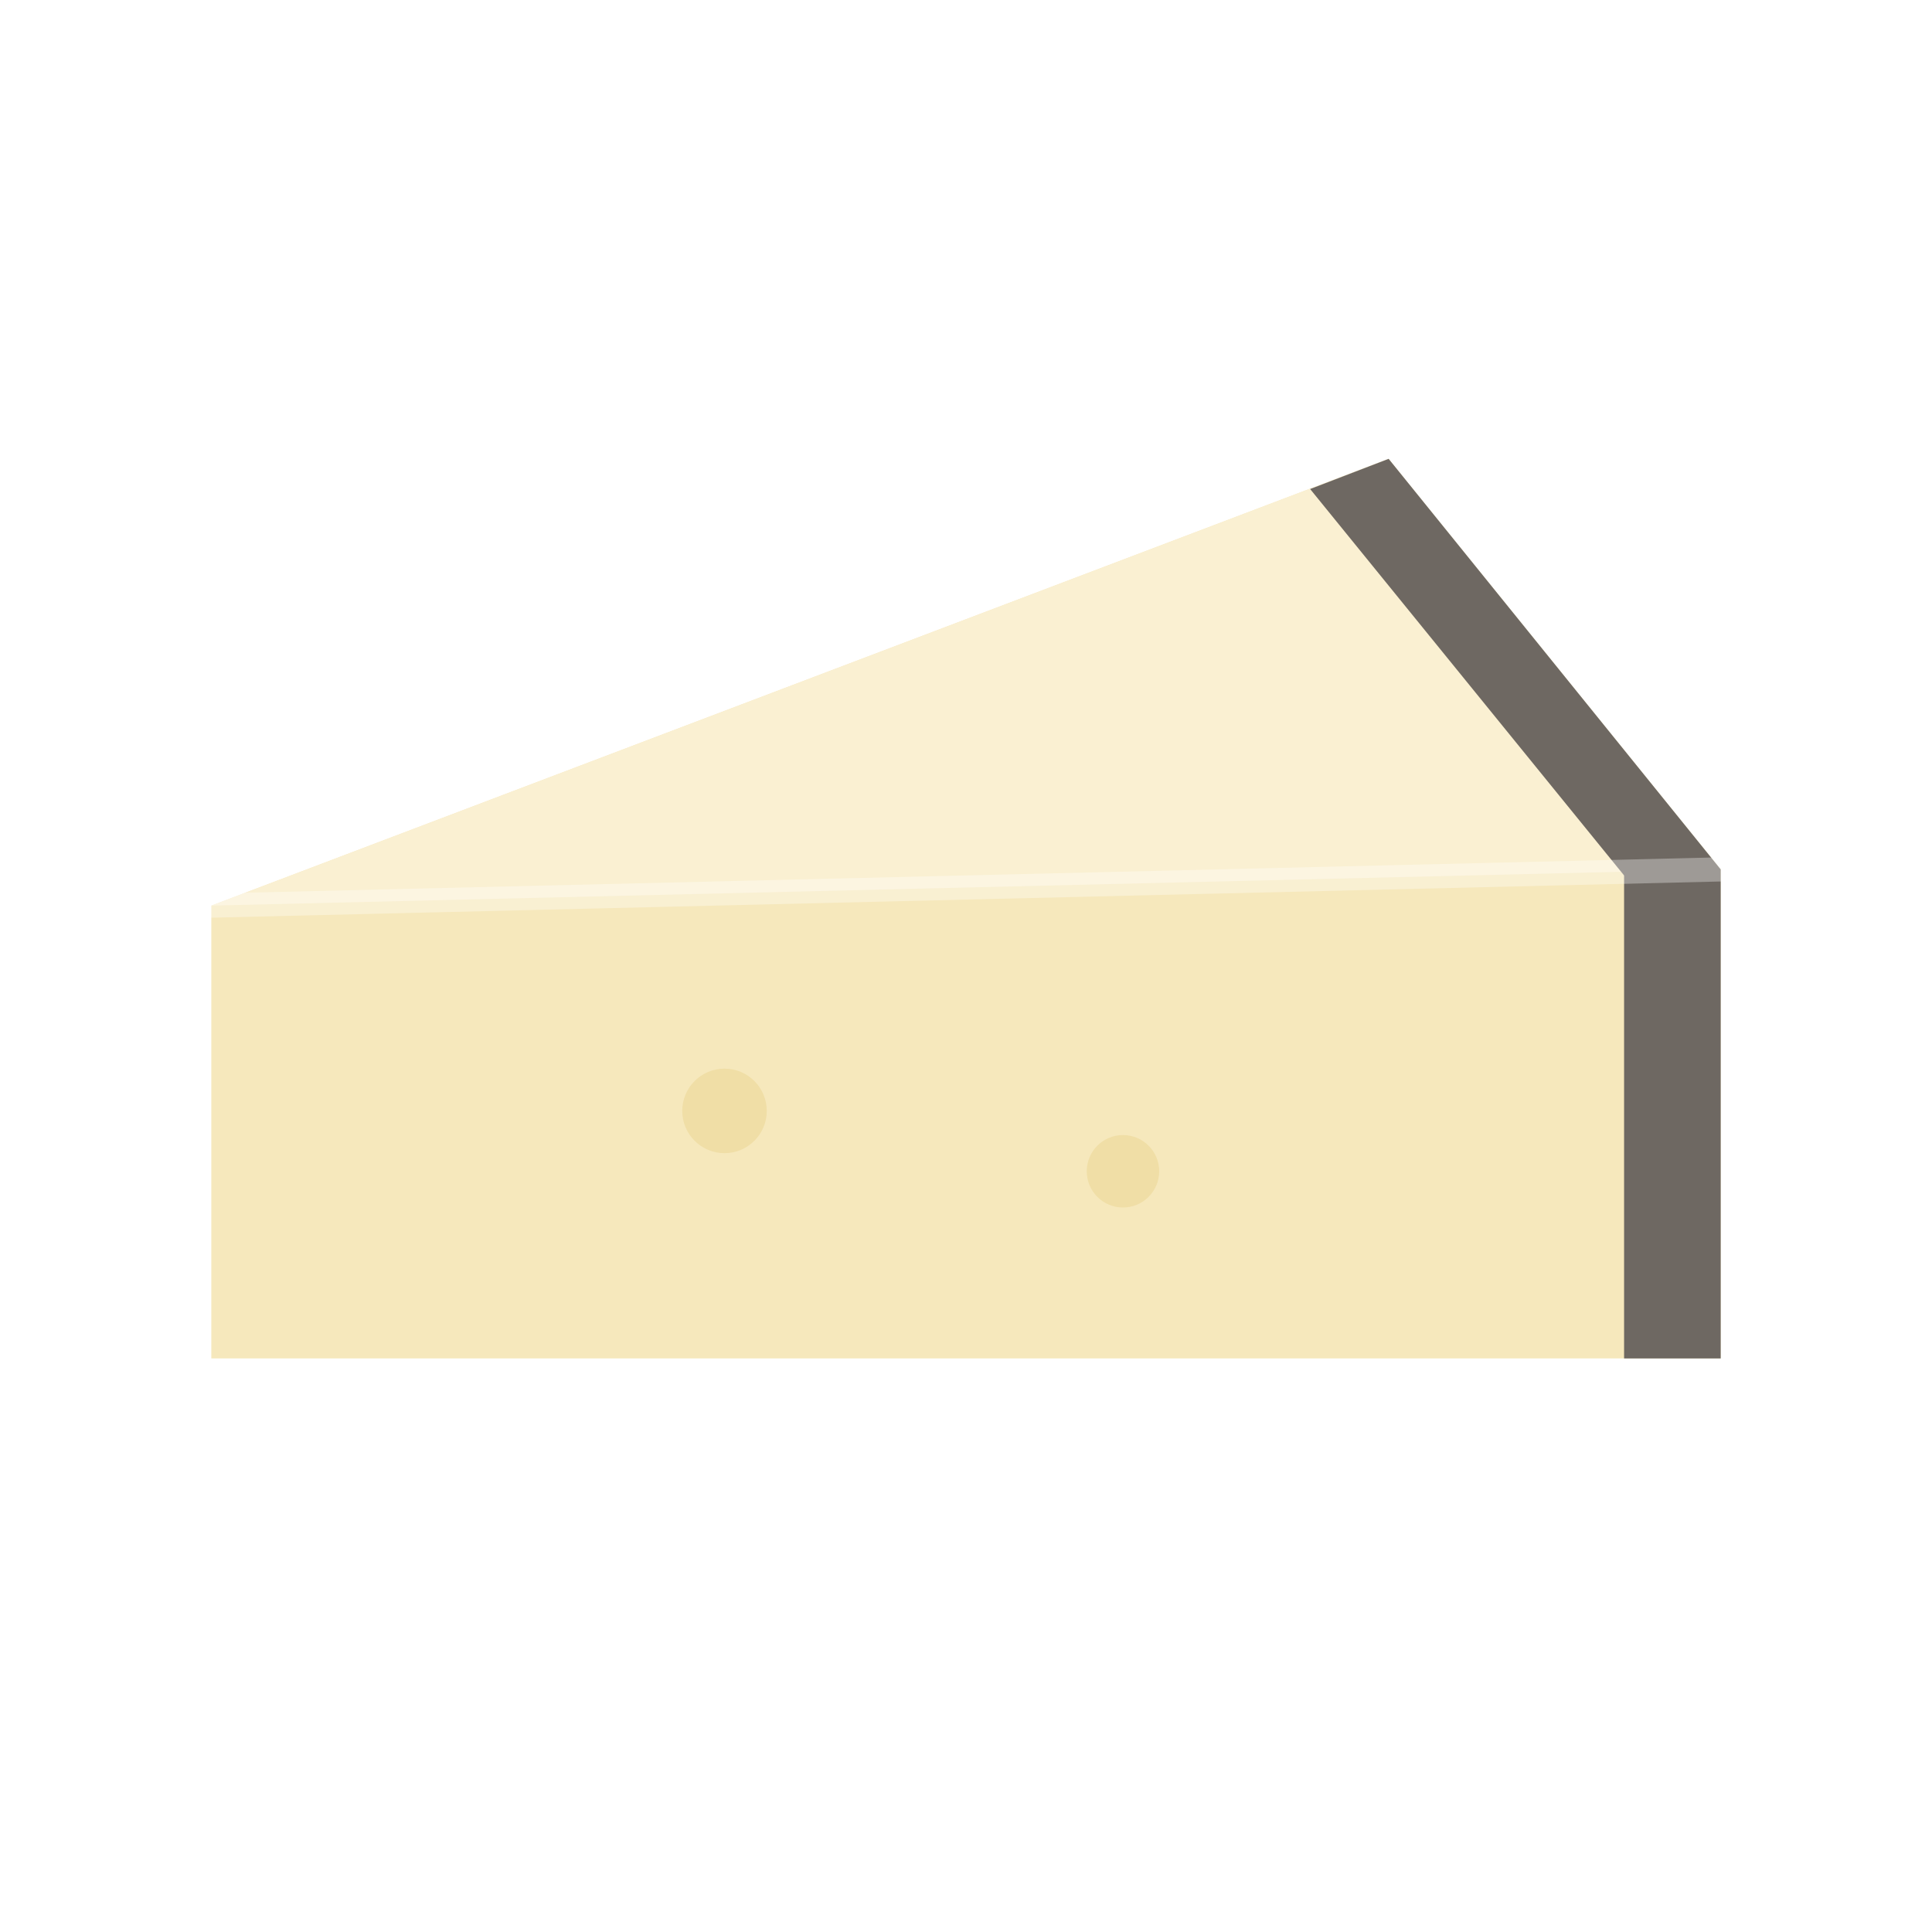
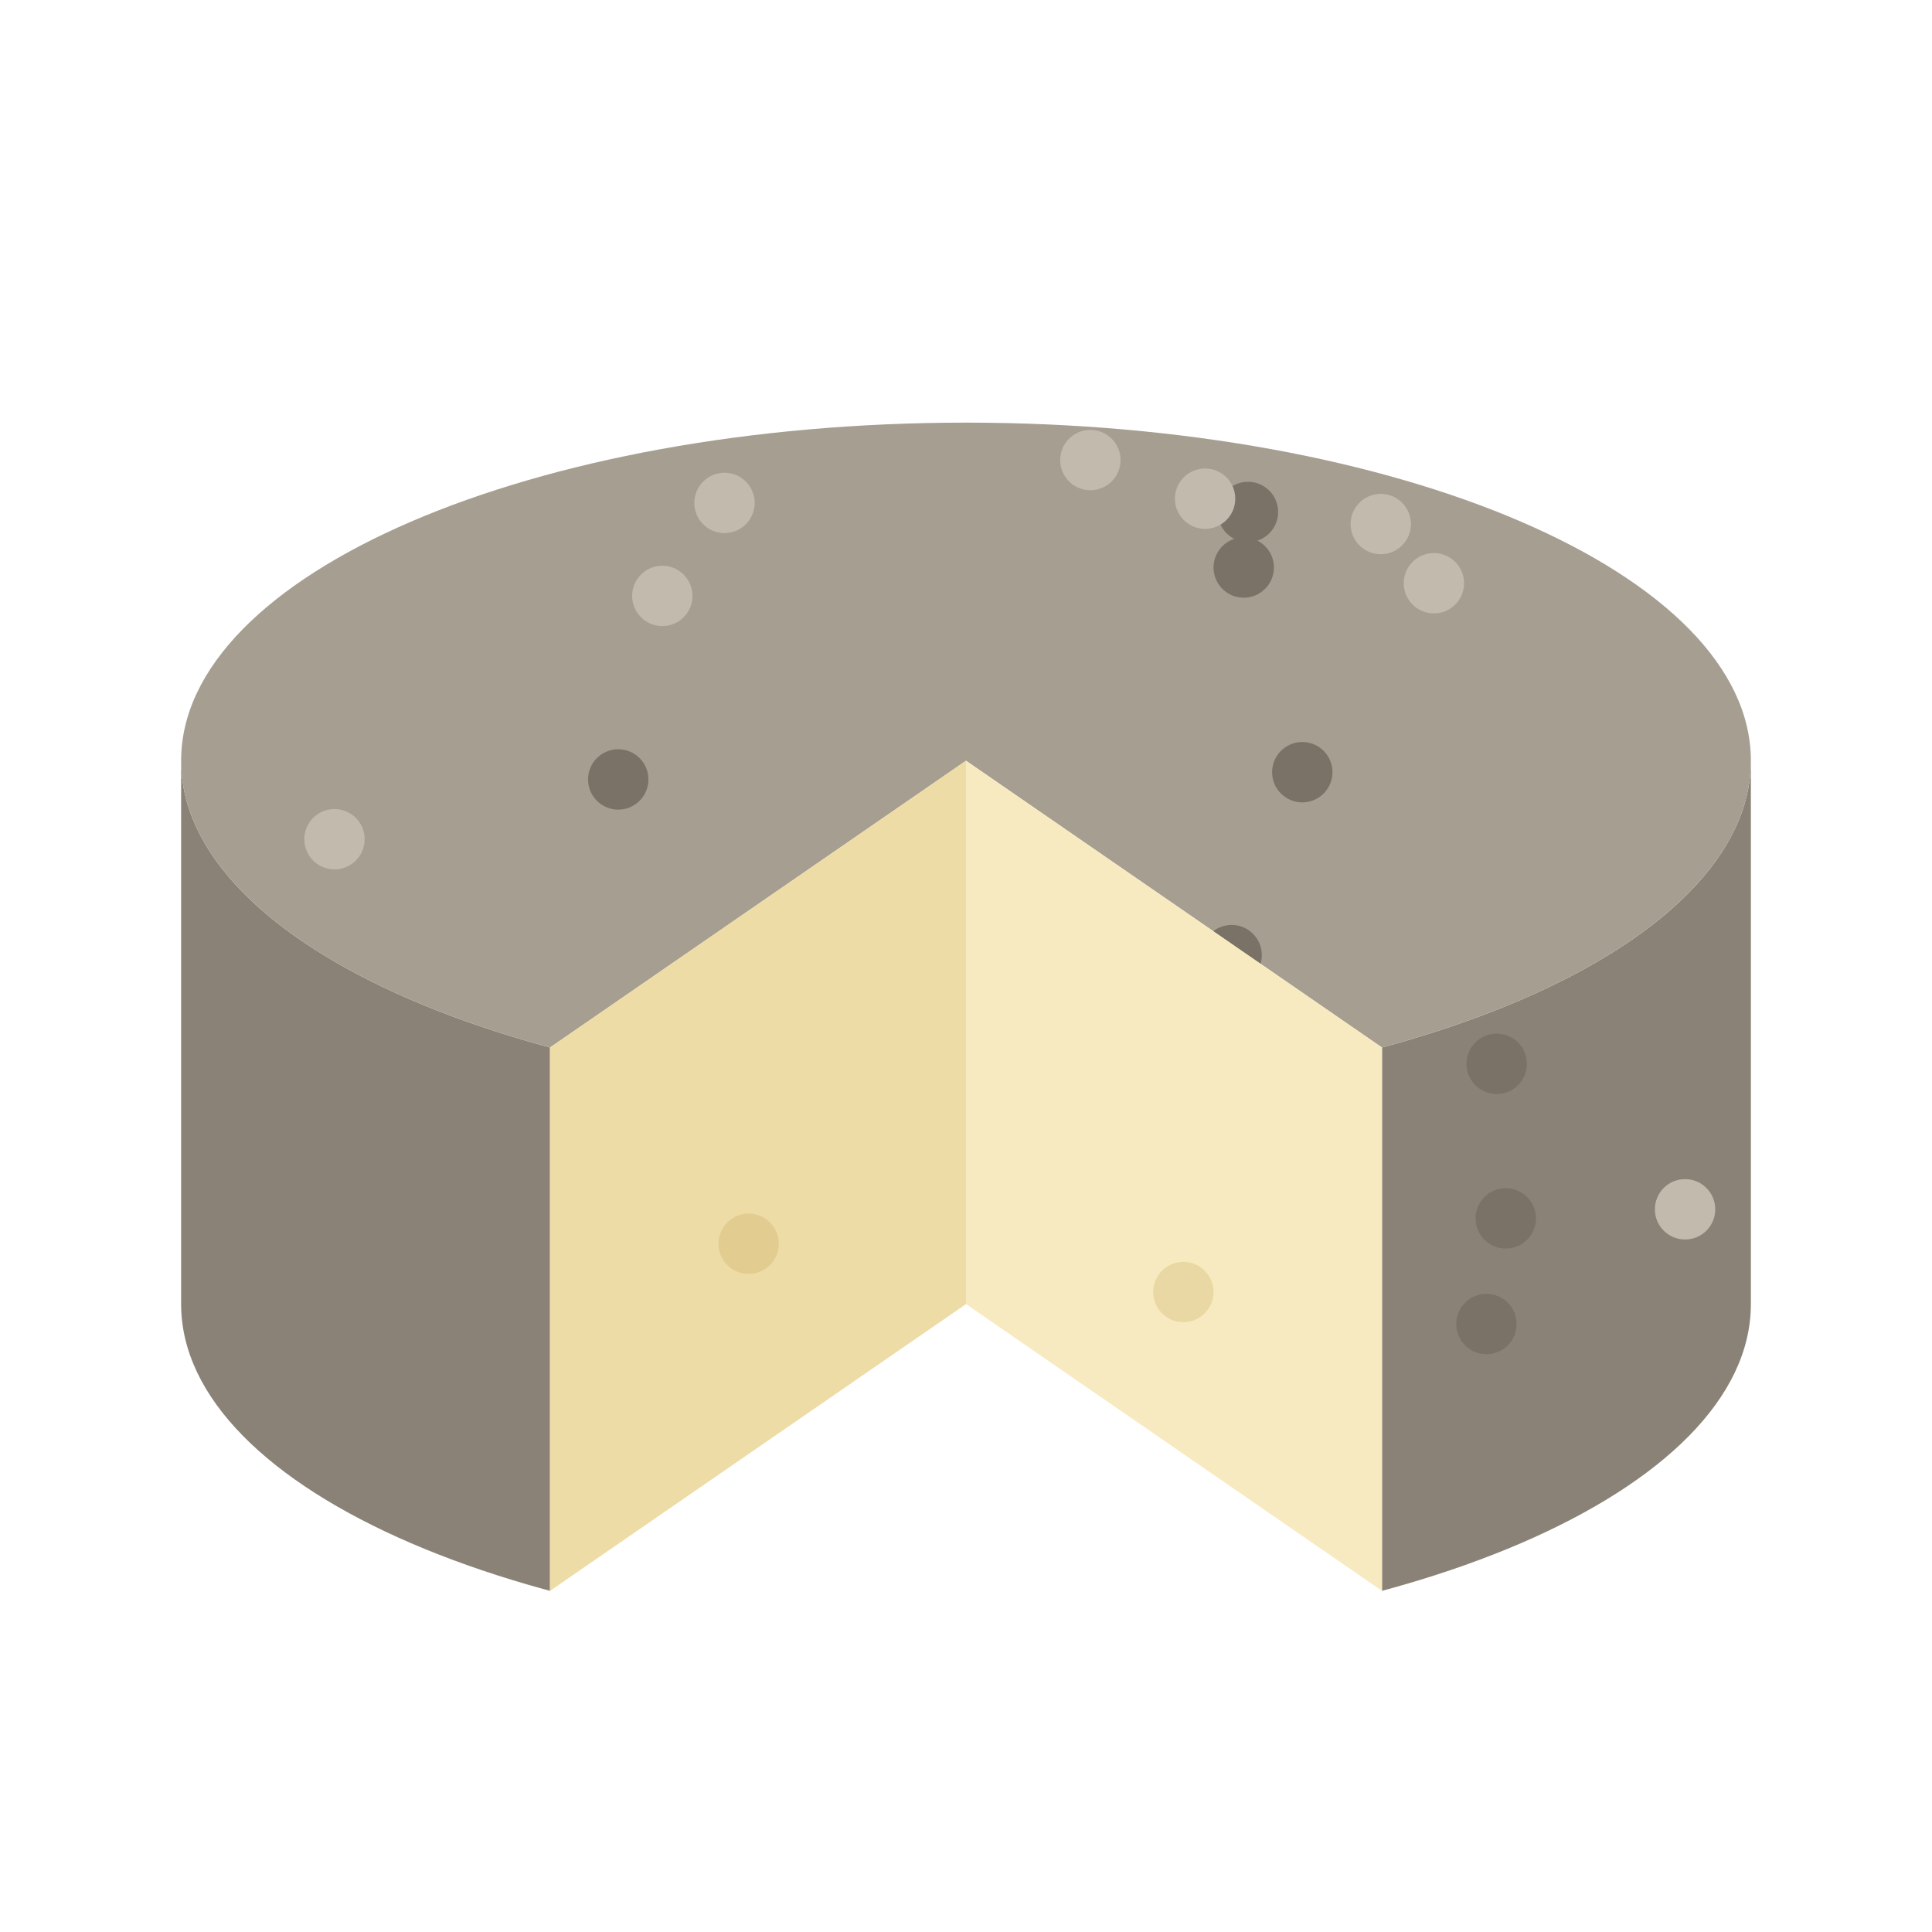
<svg xmlns="http://www.w3.org/2000/svg" viewBox="0 0 32 32">
-   <path fill="#f6e8bc" d="M3.5 22.5V15L23 7.6l5.5 6.8v8.1z" />
-   <path fill="#faf0d2" d="M3.5 15L23 7.6l5.5 6.8z" />
-   <circle cx="12" cy="18.4" r="0.7" fill="#f0dea6" />
-   <circle cx="18.6" cy="19.4" r="0.6" fill="#f0dea6" />
-   <path fill="#6e6862" d="M23 7.6l5.5 6.8l-1.6 .1l-5.2-6.4z" />
-   <rect width="1.6" height="8.1" x="26.9" y="14.4" fill="#6e6862" rx="0" />
-   <path fill="none" stroke="#ffffff55" stroke-linecap="round" stroke-linejoin="round" stroke-width="0.4" d="M3.5 15l25-.6" />
+   <clipPath id="k1">
+     <path fill-rule="evenodd" d="M0 0h32v32H0zM16 12.6L9.11 17.35L9.11 26.35L16 42L22.89 26.35L22.89 17.35z" />
+   </clipPath>
+   <g clip-path="url(#k1)">
+     <path fill="#8a8276" d="M3 12.6a13 5.6 0 0 0 26 0v9a13 5.6 0 0 1 -26 0z" />
+     <ellipse cx="16" cy="12.6" rx="13" ry="5.6" fill="#a69e90" />
+     <circle cx="20.6" cy="9.4" r="0.5" fill="#7a7266" />
+     <circle cx="24.94" cy="20.18" r="0.5" fill="#7a7266" />
+     <circle cx="11.17" cy="20.81" r="0.5" fill="#c2baac" />
+     <circle cx="16.12" cy="18.86" r="0.5" fill="#7a7266" />
+     <circle cx="24.62" cy="21.93" r="0.5" fill="#7a7266" />
+     <circle cx="21.5" cy="19.4" r="0.5" fill="#c2baac" />
+     <circle cx="17.6" cy="18.85" r="0.5" fill="#7a7266" />
+     <circle cx="23.75" cy="9.66" r="0.5" fill="#c2baac" />
+     <circle cx="24.79" cy="17.62" r="0.5" fill="#7a7266" />
+     <circle cx="5.54" cy="13.9" r="0.5" fill="#c2baac" />
+     <circle cx="21.57" cy="12.79" r="0.5" fill="#7a7266" />
+     <circle cx="20.4" cy="15.82" r="0.5" fill="#7a7266" />
+     <circle cx="10.24" cy="12.91" r="0.5" fill="#7a7266" />
+     <circle cx="12" cy="8.33" r="0.5" fill="#c2baac" />
+     <circle cx="22.87" cy="8.68" r="0.5" fill="#c2baac" />
+     <circle cx="20.67" cy="8.48" r="0.5" fill="#7a7266" />
+     <circle cx="16.25" cy="15.31" r="0.5" fill="#c2baac" />
+     <circle cx="20.44" cy="18.56" r="0.5" fill="#c2baac" />
+     <circle cx="18.06" cy="7.62" r="0.5" fill="#c2baac" />
+     <circle cx="19.96" cy="8.26" r="0.5" fill="#c2baac" />
+     <circle cx="10.97" cy="9.87" r="0.5" fill="#c2baac" />
+     <circle cx="27.91" cy="20.03" r="0.5" fill="#c2baac" />
+   </g>
+   <path fill="#eedca6" d="M16 12.6L9.11 17.35v9L16 21.6z" />
+   <path fill="#f8eac0" d="M16 12.6L22.89 17.35v9L16 21.6z" />
+   <circle cx="12.4" cy="20.6" r="0.5" fill="#e2cc90" />
+   <circle cx="19.6" cy="21.4" r="0.5" fill="#ead8a4" />
</svg>
